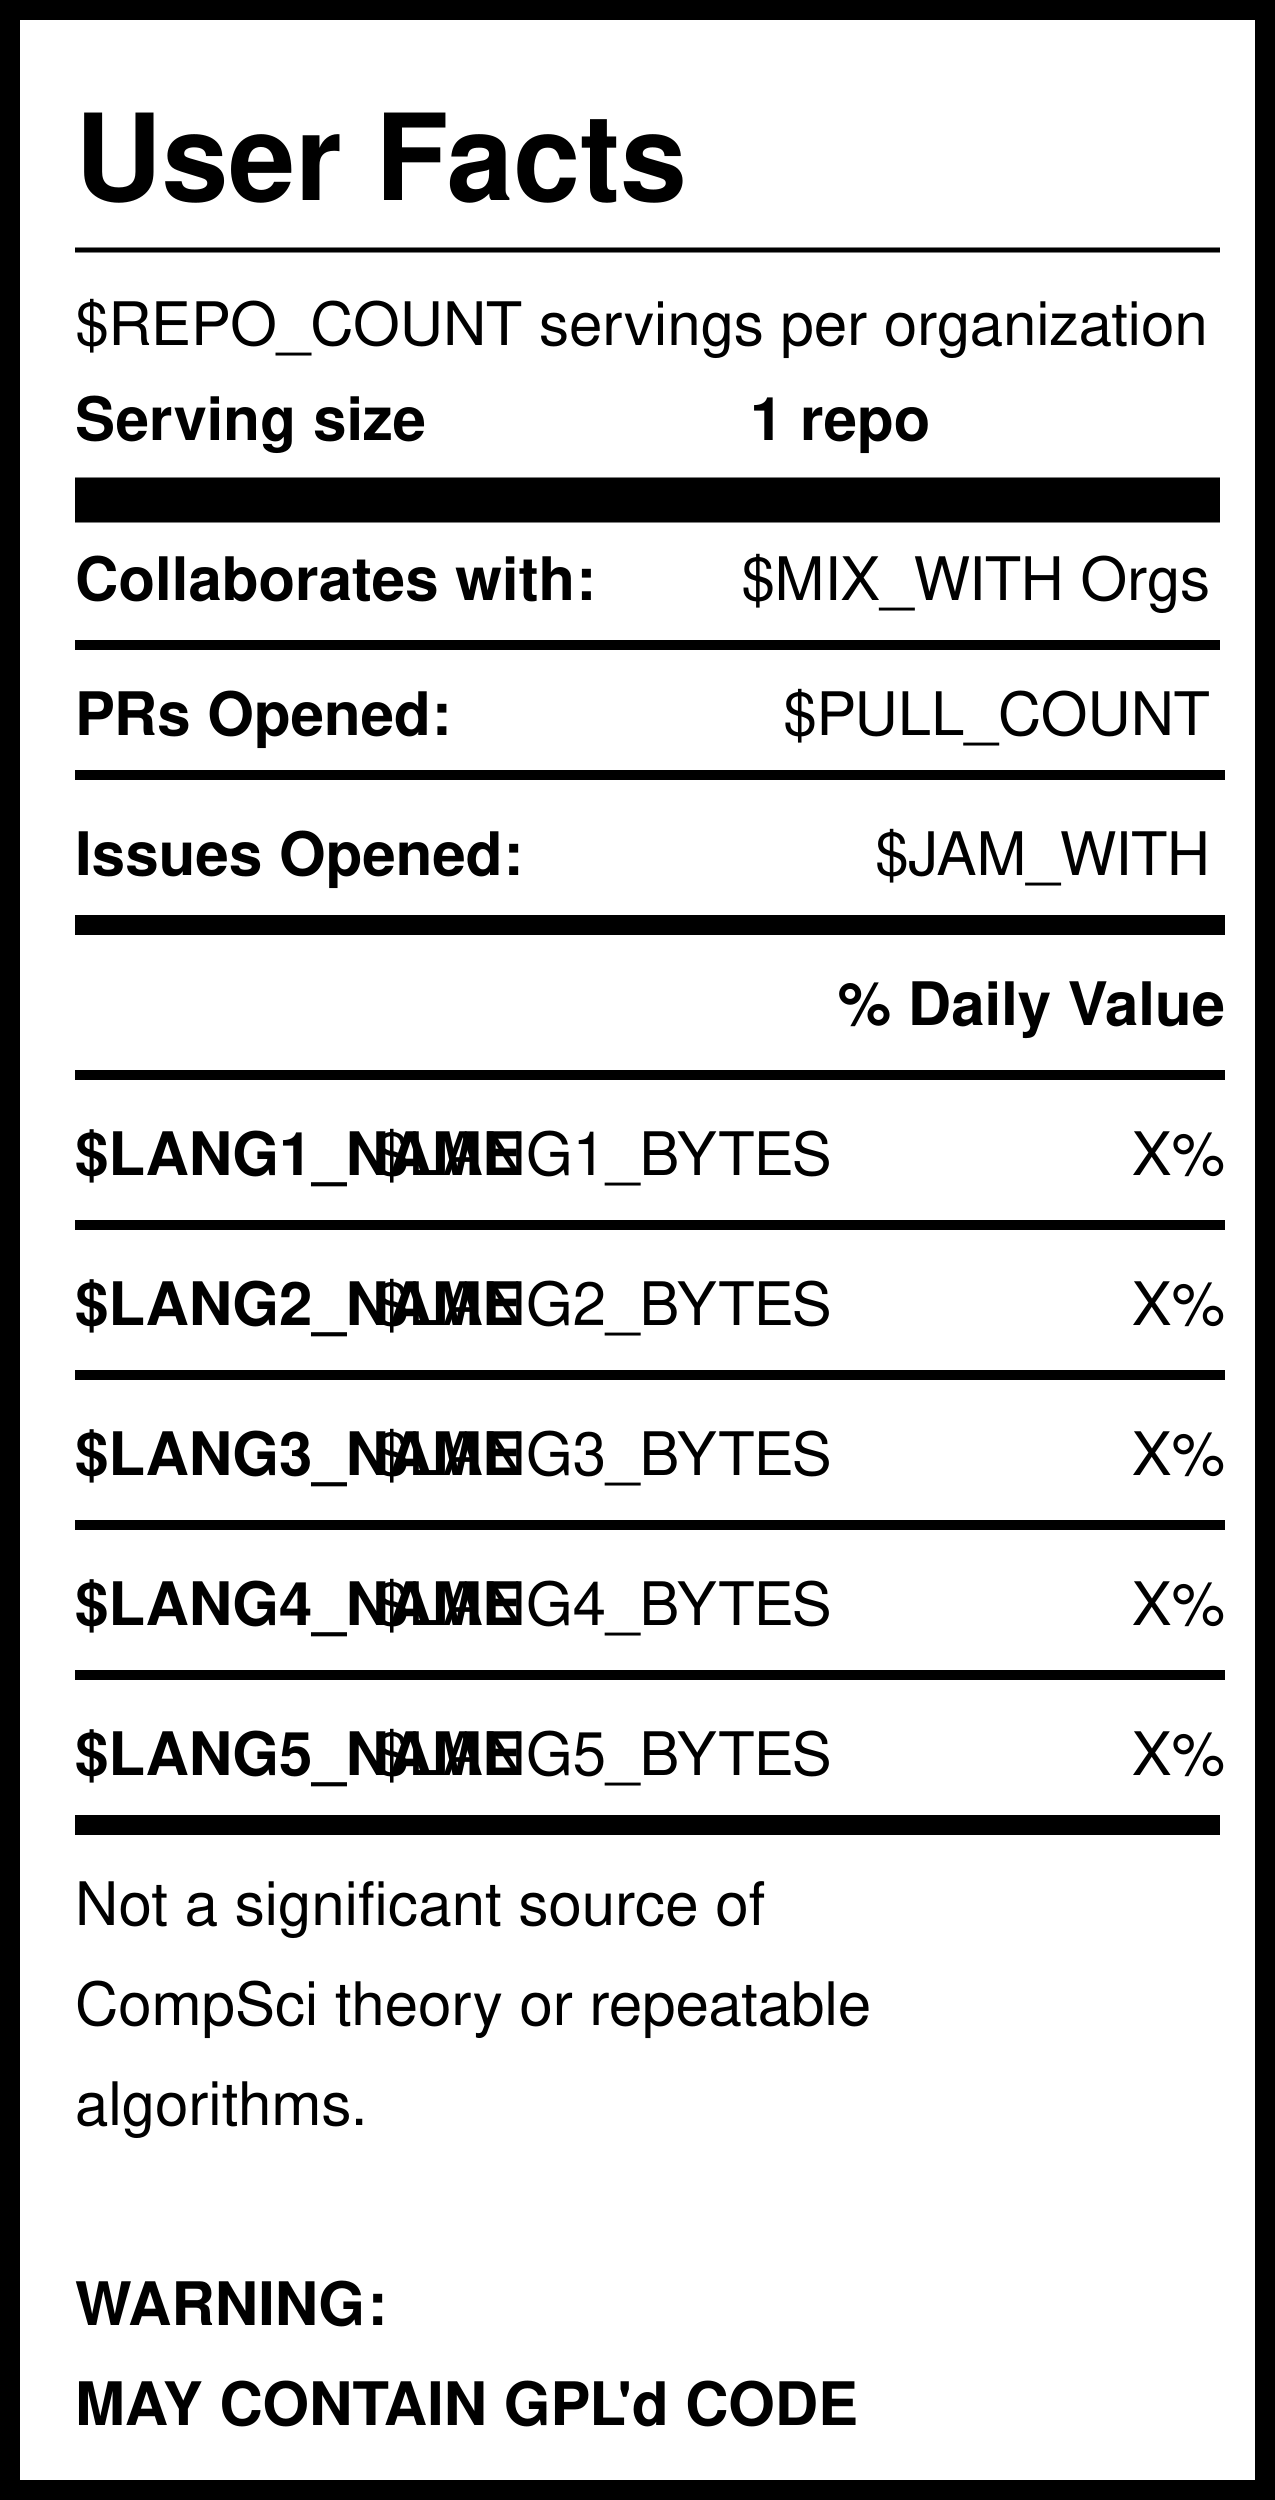
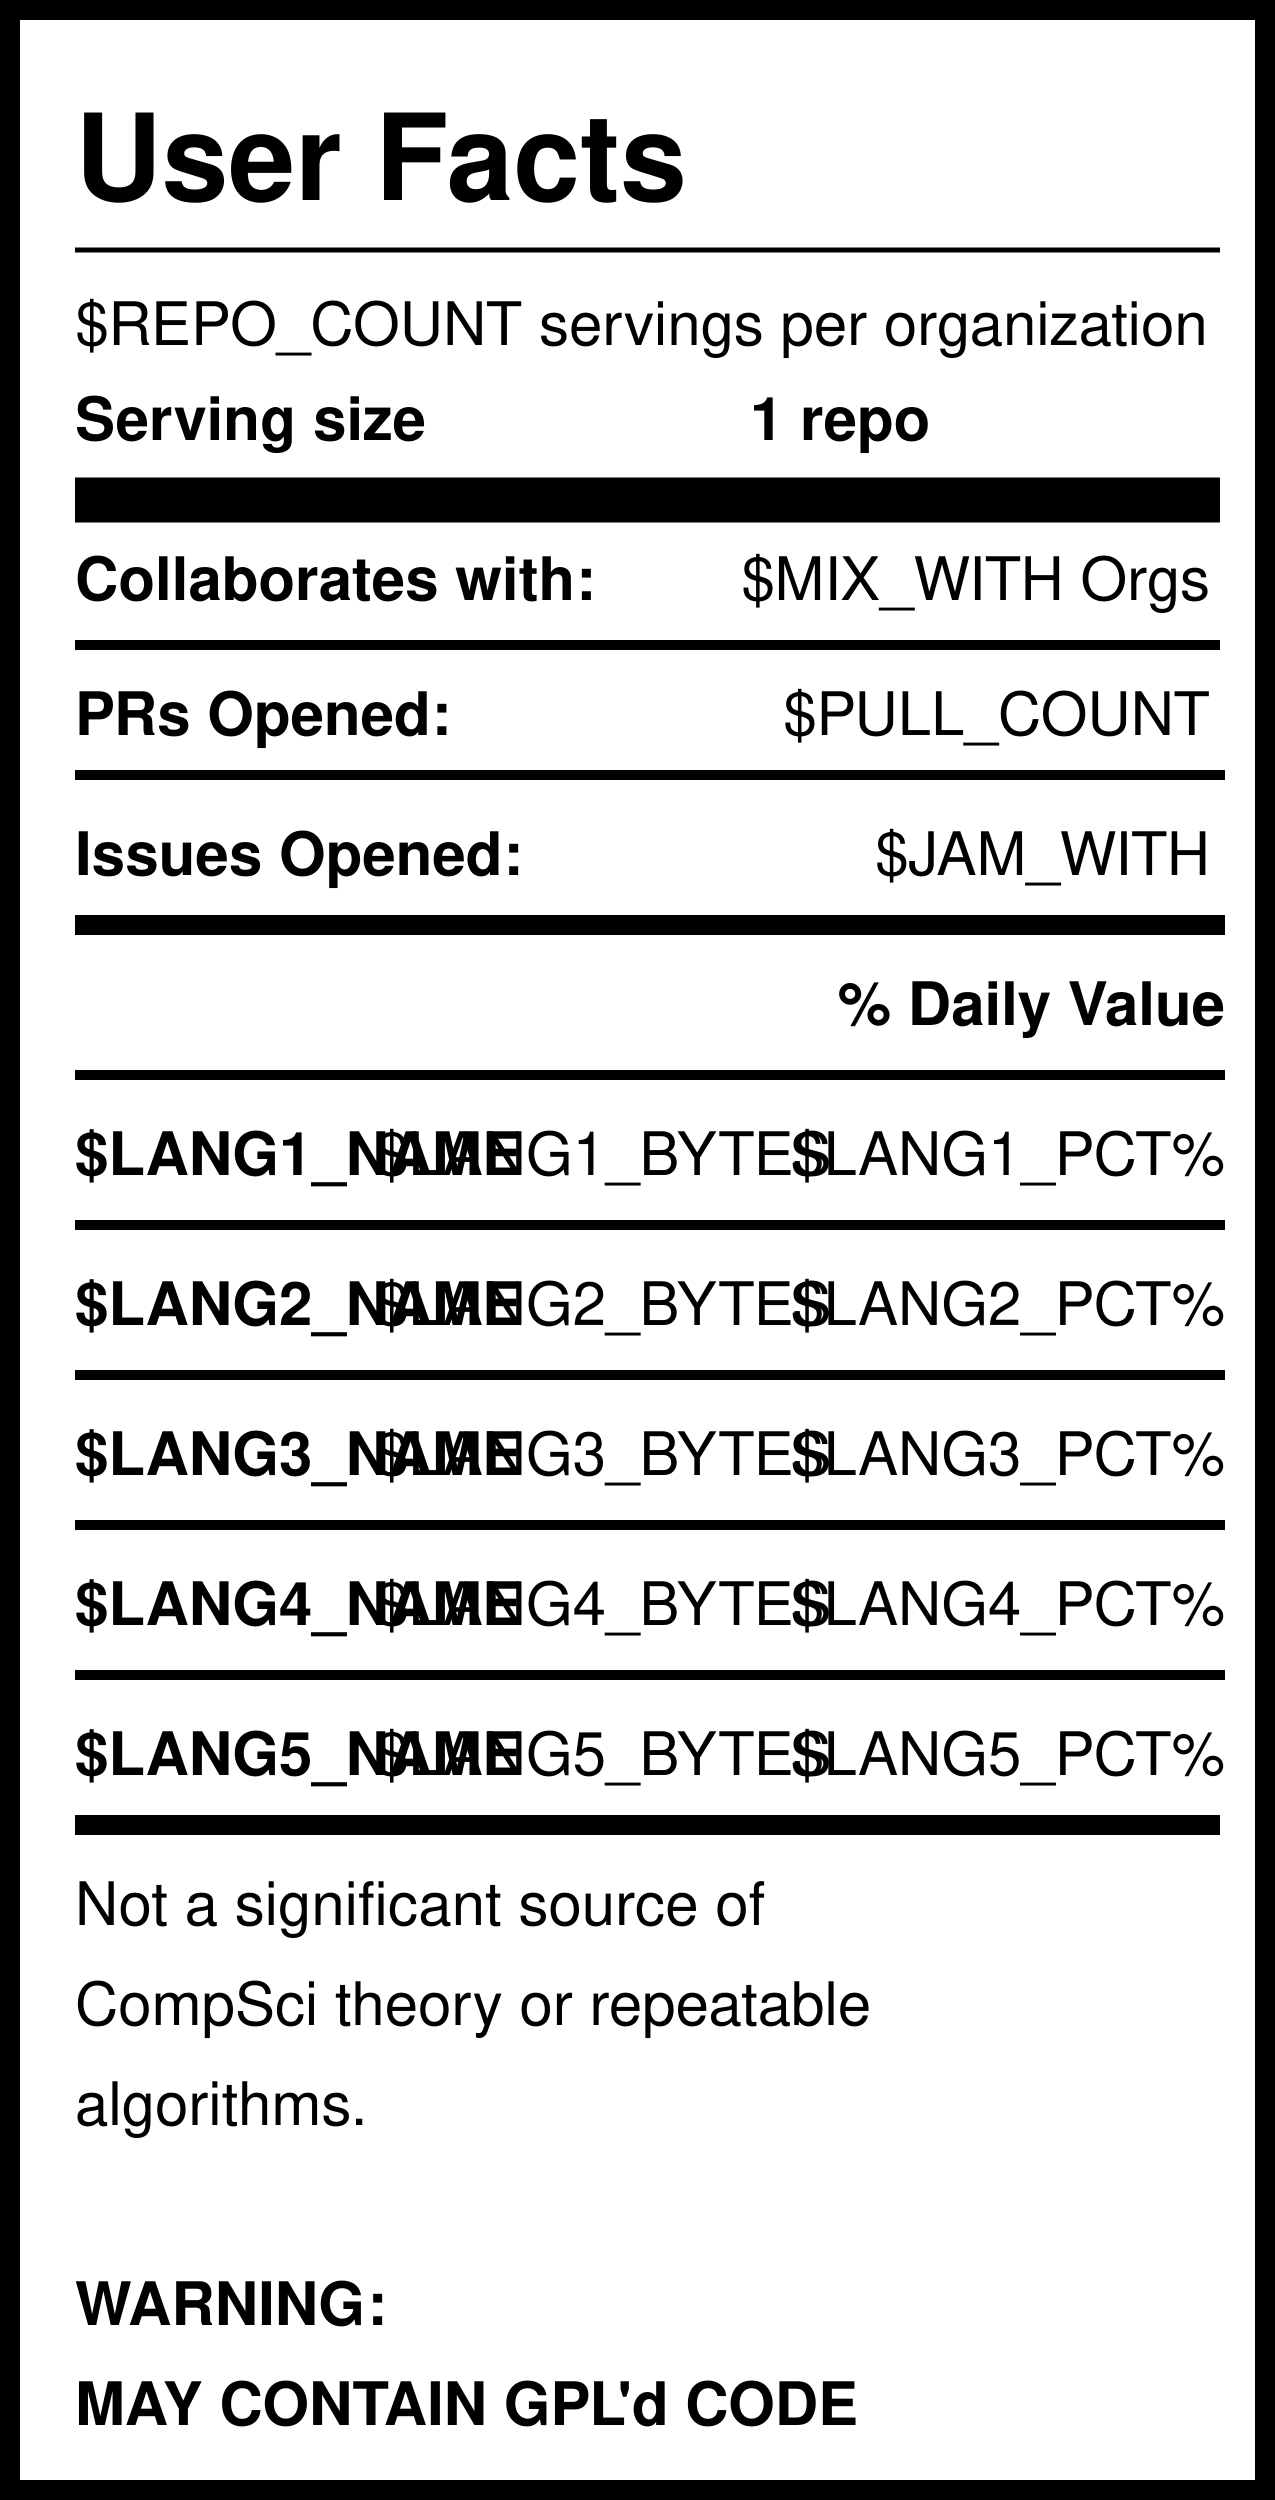
<svg xmlns="http://www.w3.org/2000/svg" version="1.1" width="255" height="500" style="background: white">
  <svg width="255" height="500">
    <rect width="255" height="500" style="fill:rgb(255,255,255);stroke-width:8;stroke:rgb(0,0,0)" />
    <text x="15" y="40" font-family="Helvetica" font-weight="bold" font-size="2em">User Facts</text>
    <line x1="15" y1="50" x2="244" y2="50" style="stroke:rgb(0,0,0);stroke-width:1" />
    <text x="15" y="69" font-family="Helvetica" lengthAdjust="spacingAndGlyphs">$REPO_COUNT servings per organization</text>
    <text x="15" y="88" font-family="Helvetica" font-weight="bold" lengthAdjust="spacingAndGlyphs">Serving size</text>
    <text x="150" y="88" font-family="Helvetica" font-weight="bold" lengthAdjust="spacingAndGlyphs">1 repo</text>
    <line x1="15" y1="100" x2="244" y2="100" style="stroke:rgb(0,0,0);stroke-width:9" />
    <text x="15" y="120" font-family="Helvetica" font-weight="bold" lengthAdjust="spacingAndGlyphs">Collaborates with:</text>
    <text x="242" y="120" font-family="Helvetica" text-anchor="end" lengthAdjust="spacingAndGlyphs">$MIX_WITH Orgs</text>
    <line x1="15" y1="129" x2="244" y2="129" style="stroke:rgb(0,0,0);stroke-width:2" />
    <text x="15" y="147" font-family="Helvetica" font-weight="bold" lengthAdjust="spacingAndGlyphs">PRs Opened:</text>
    <text x="242" y="147" font-family="Helvetica" text-anchor="end" lengthAdjust="spacingAndGlyphs">$PULL_COUNT</text>
    <text x="15" y="175" font-family="Helvetica" font-weight="bold" lengthAdjust="spacingAndGlyphs">Issues Opened:</text>
    <text x="242" y="175" font-family="Helvetica" lengthAdjust="spacingAndGlyphs" text-anchor="end">$JAM_WITH</text>
    <line x1="15" y1="185" x2="245" y2="185" style="stroke:rgb(0,0,0);stroke-width:4" />
    <line x1="15" y1="155" x2="245" y2="155" style="stroke:rgb(0,0,0);stroke-width:2" />
    <text x="245" y="205" font-family="Helvetica" font-weight="bold" text-anchor="end" lengthAdjust="spacingAndGlyphs">% Daily Value</text>
    <line x1="15" y1="215" x2="245" y2="215" style="stroke:rgb(0,0,0);stroke-width:2" />
    <text x="15" y="235" font-family="Helvetica" font-weight="bold" lengthAdjust="spacingAndGlyphs">$LANG1_NAME</text>
    <text x="75" y="235" font-family="Helvetica" lengthAdjust="spacingAndGlyphs">$LANG1_BYTES</text>
-     <text x="245" y="235" font-family="Helvetica" lengthAdjust="spacingAndGlyphs" text-anchor="end">X%</text>
+     <text x="245" y="235" font-family="Helvetica" lengthAdjust="spacingAndGlyphs" text-anchor="end">$LANG1_PCT%</text>
    <line x1="15" y1="245" x2="245" y2="245" style="stroke:rgb(0,0,0);stroke-width:2" />
    <text x="15" y="265" font-family="Helvetica" font-weight="bold" lengthAdjust="spacingAndGlyphs">$LANG2_NAME</text>
    <text x="75" y="265" font-family="Helvetica" lengthAdjust="spacingAndGlyphs">$LANG2_BYTES</text>
-     <text x="245" y="265" font-family="Helvetica" lengthAdjust="spacingAndGlyphs" text-anchor="end">X%</text>
+     <text x="245" y="265" font-family="Helvetica" lengthAdjust="spacingAndGlyphs" text-anchor="end">$LANG2_PCT%</text>
    <line x1="15" y1="275" x2="245" y2="275" style="stroke:rgb(0,0,0);stroke-width:2" />
    <text x="15" y="295" font-family="Helvetica" font-weight="bold" lengthAdjust="spacingAndGlyphs">$LANG3_NAME</text>
    <text x="75" y="295" font-family="Helvetica" lengthAdjust="spacingAndGlyphs">$LANG3_BYTES</text>
-     <text x="245" y="295" font-family="Helvetica" lengthAdjust="spacingAndGlyphs" text-anchor="end">X%</text>
+     <text x="245" y="295" font-family="Helvetica" lengthAdjust="spacingAndGlyphs" text-anchor="end">$LANG3_PCT%</text>
    <line x1="15" y1="305" x2="245" y2="305" style="stroke:rgb(0,0,0);stroke-width:2" />
    <text x="15" y="325" font-family="Helvetica" font-weight="bold" lengthAdjust="spacingAndGlyphs">$LANG4_NAME</text>
    <text x="75" y="325" font-family="Helvetica" lengthAdjust="spacingAndGlyphs">$LANG4_BYTES</text>
-     <text x="245" y="325" font-family="Helvetica" lengthAdjust="spacingAndGlyphs" text-anchor="end">X%</text>
+     <text x="245" y="325" font-family="Helvetica" lengthAdjust="spacingAndGlyphs" text-anchor="end">$LANG4_PCT%</text>
    <line x1="15" y1="335" x2="245" y2="335" style="stroke:rgb(0,0,0);stroke-width:2" />
    <text x="15" y="355" font-family="Helvetica" font-weight="bold" lengthAdjust="spacingAndGlyphs">$LANG5_NAME</text>
    <text x="75" y="355" font-family="Helvetica" lengthAdjust="spacingAndGlyphs">$LANG5_BYTES</text>
-     <text x="245" y="355" font-family="Helvetica" lengthAdjust="spacingAndGlyphs" text-anchor="end">X%</text>
+     <text x="245" y="355" font-family="Helvetica" lengthAdjust="spacingAndGlyphs" text-anchor="end">$LANG5_PCT%</text>
    <line x1="15" y1="365" x2="244" y2="365" style="stroke:rgb(0,0,0);stroke-width:4" />
    <text id="Warning1" x="15" y="385" font-family="Helvetica" lengthAdjust="spacingAndGlyphs">Not a significant source of </text>
    <text id="Warning2" x="15" y="405" font-family="Helvetica" lengthAdjust="spacingAndGlyphs">CompSci theory or repeatable</text>
    <text id="Warning3" x="15" y="425" font-family="Helvetica" lengthAdjust="spacingAndGlyphs">algorithms. </text>
    <text id="GPL1" x="15" y="465" font-family="Helvetica" font-weight="bold" lengthAdjust="spacingAndGlyphs">WARNING:</text>
    <text id="GPL2" x="15" y="485" font-family="Helvetica" font-weight="bold" lengthAdjust="spacingAndGlyphs">MAY CONTAIN GPL'd CODE</text>
  </svg>
</svg>
